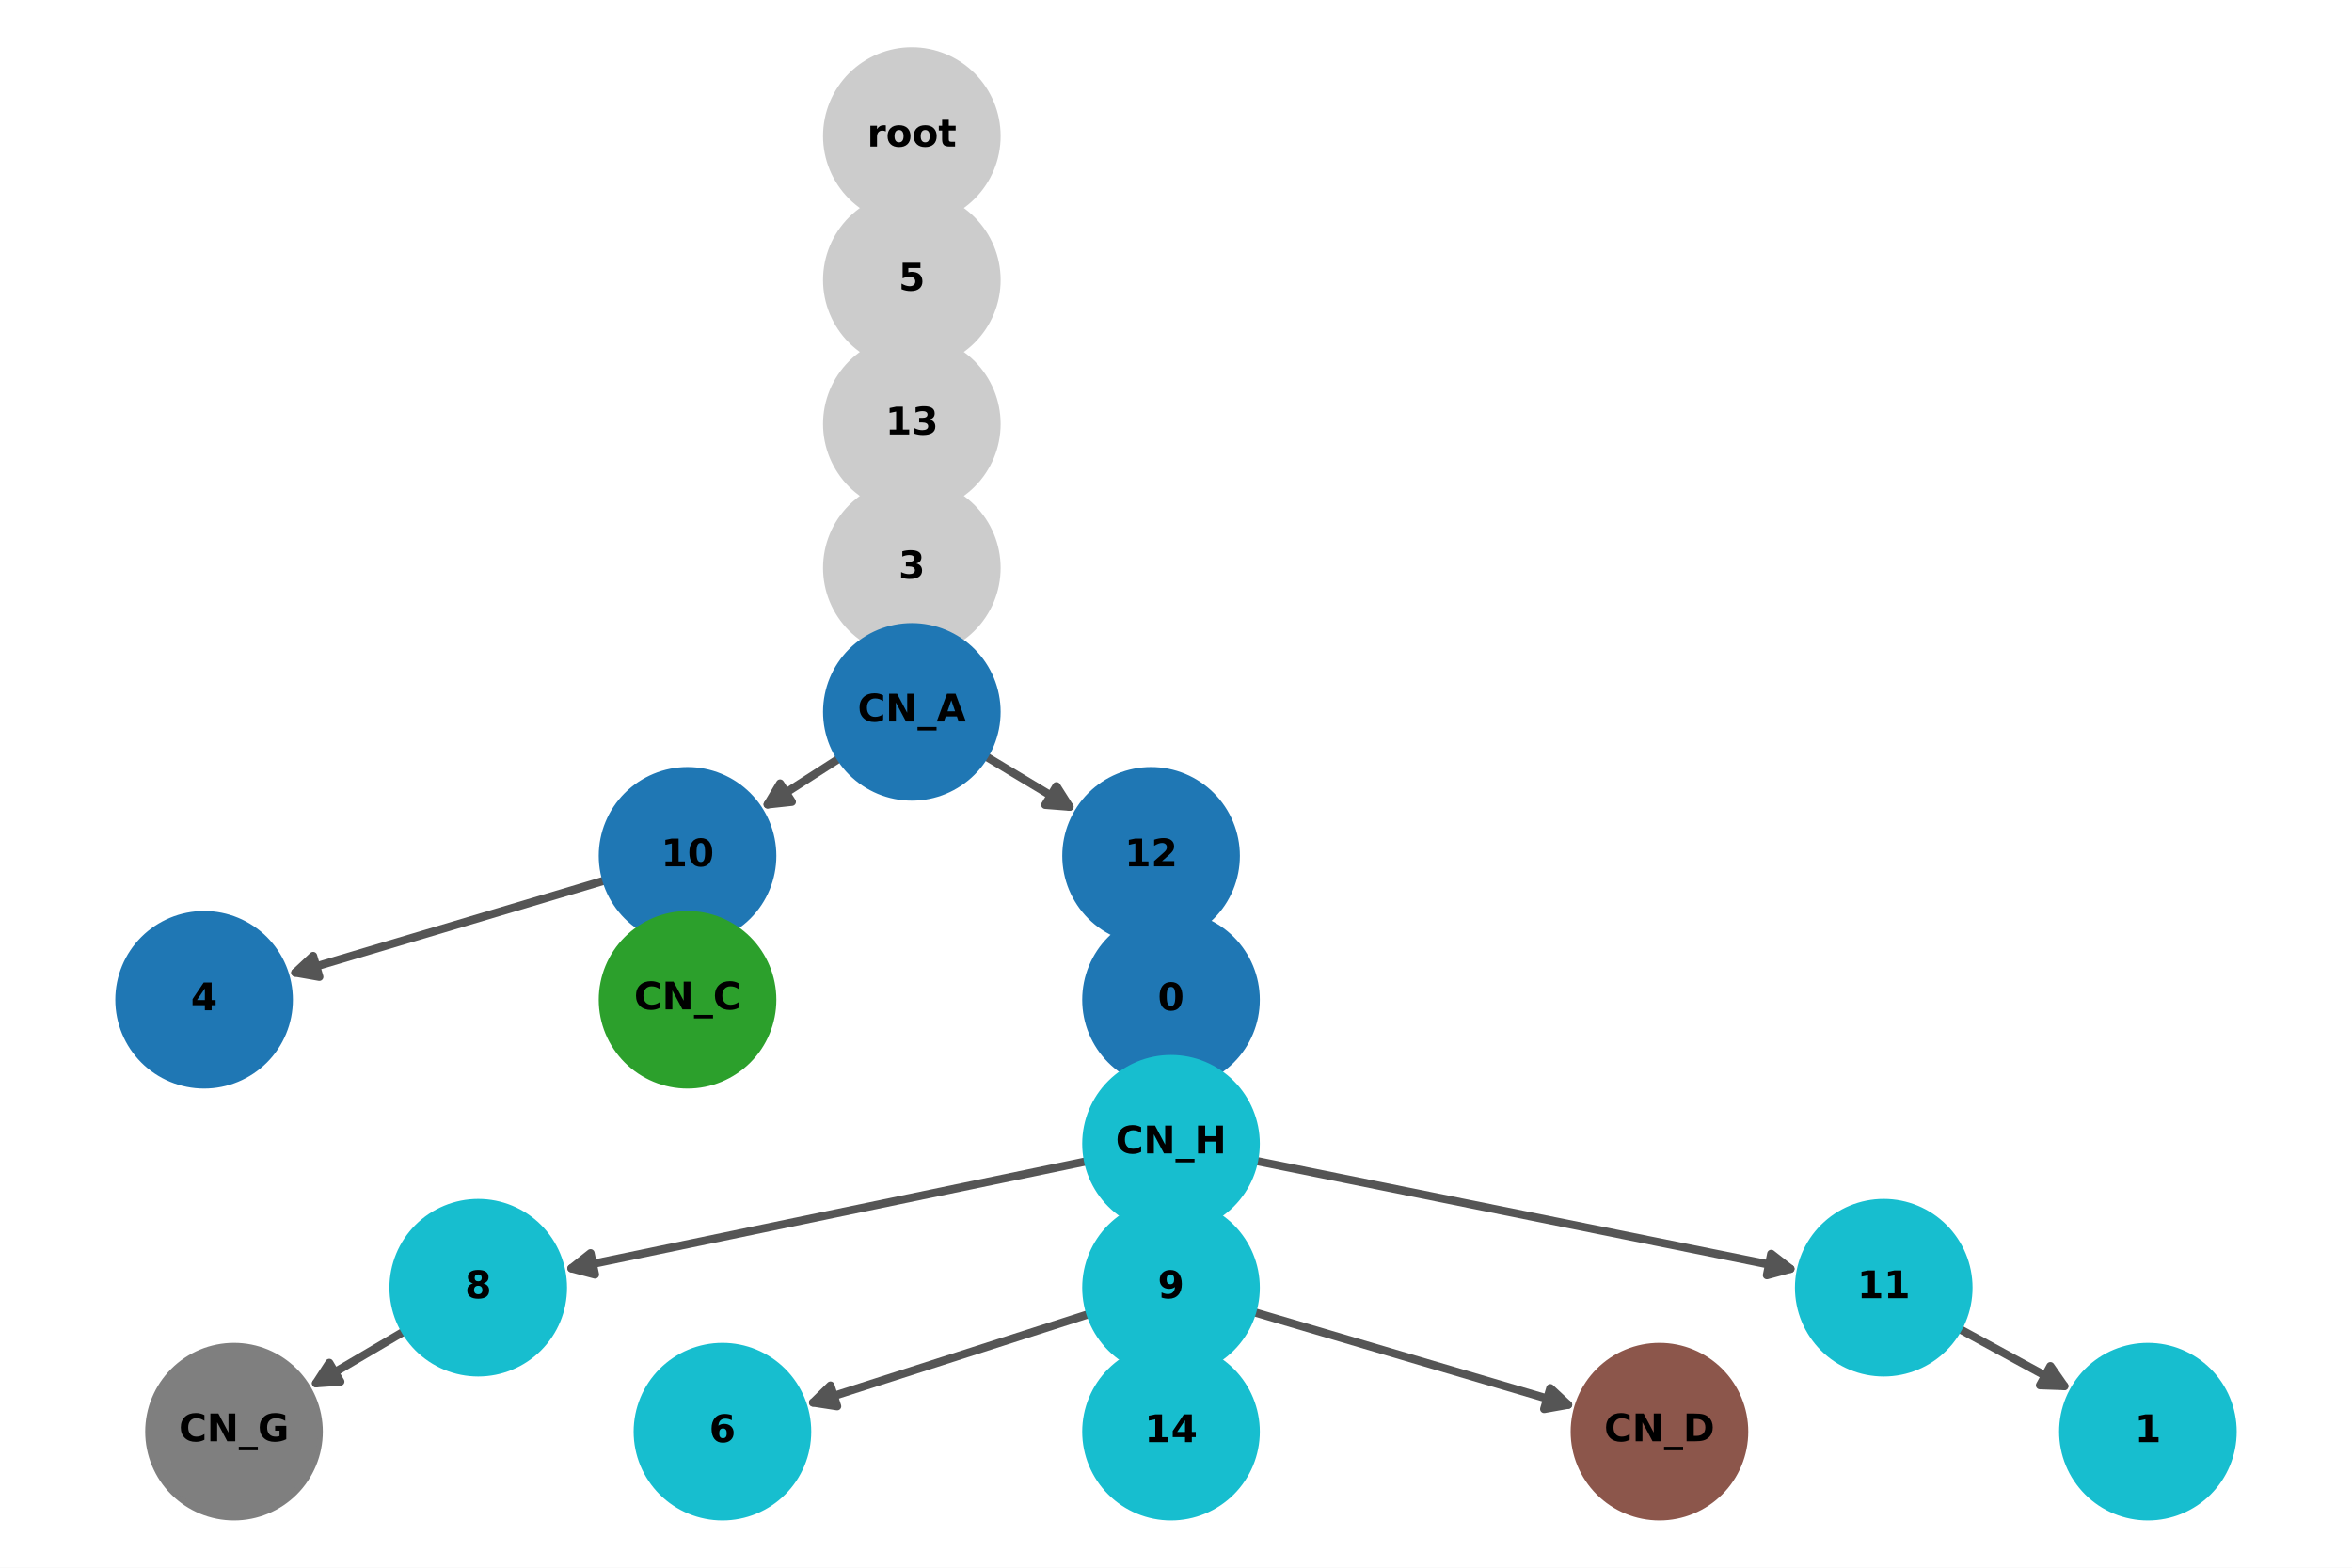
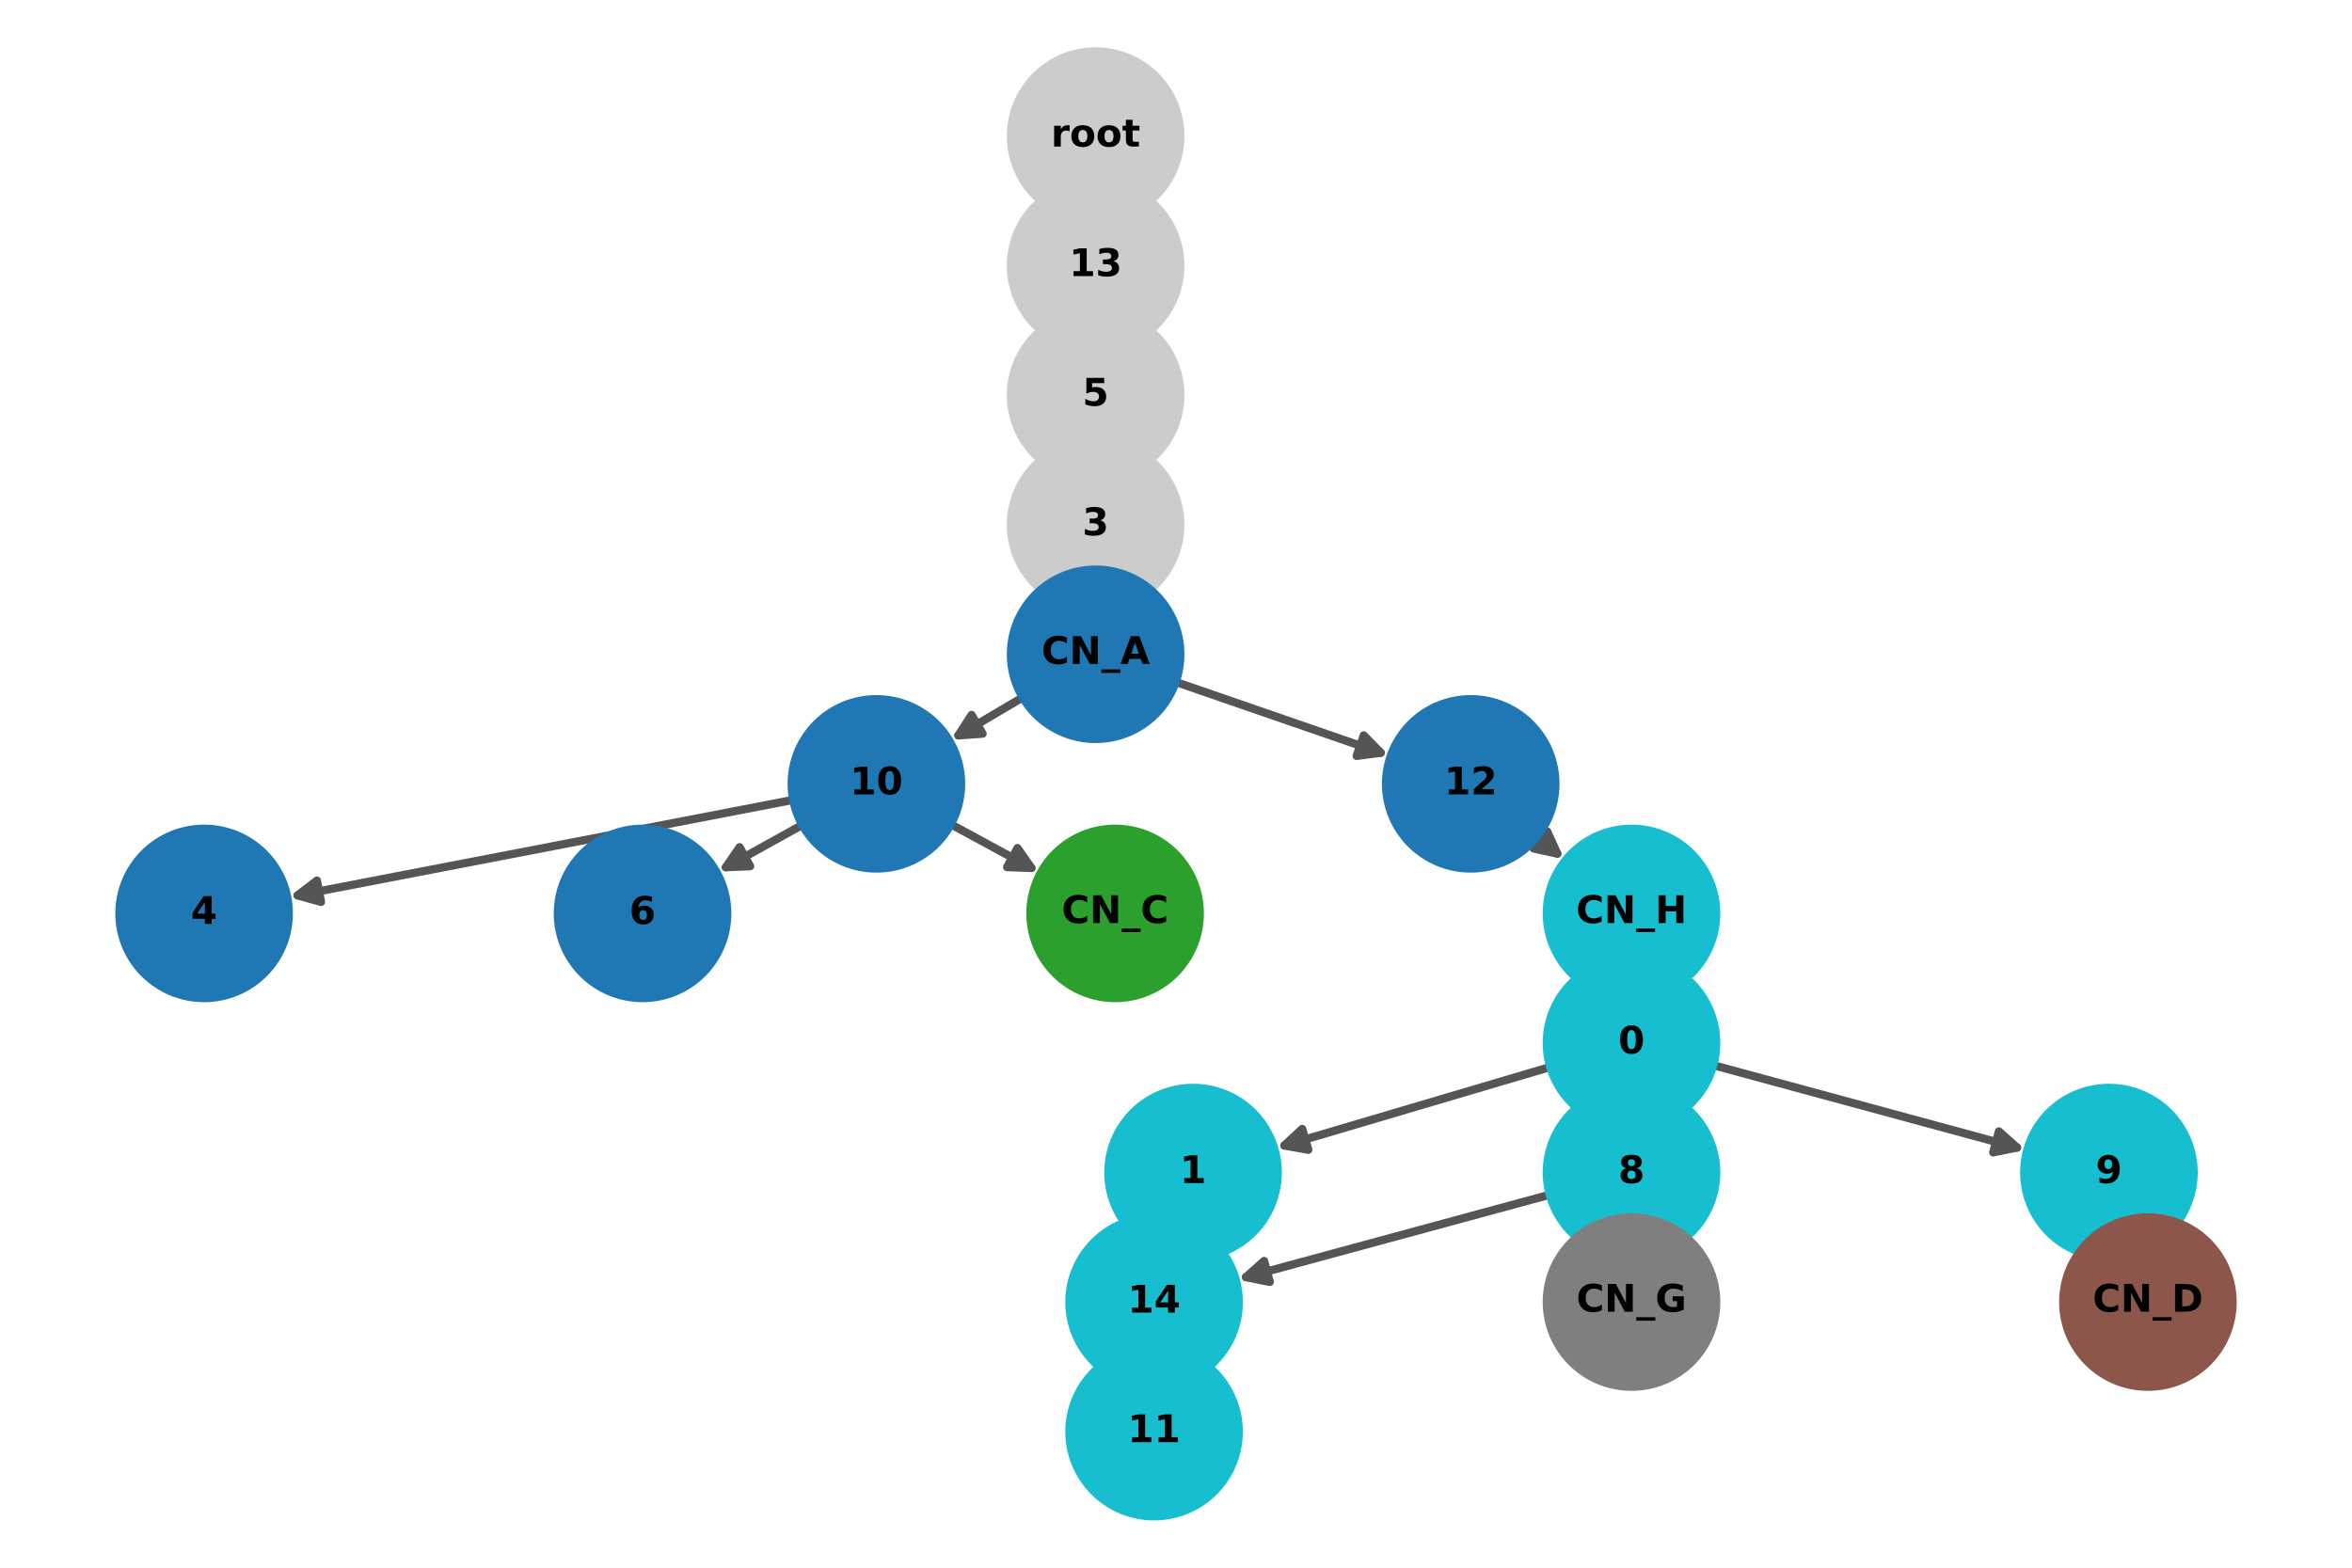
<svg xmlns="http://www.w3.org/2000/svg" xmlns:xlink="http://www.w3.org/1999/xlink" width="432pt" height="288pt" viewBox="0 0 432 288" version="1.1">
  <defs>
    <style type="text/css">*{stroke-linejoin: round; stroke-linecap: butt}</style>
  </defs>
  <g id="figure_1">
    <g id="patch_1">
      <path d="M 0 288  L 432 288  L 432 0  L 0 0  z " style="fill: #ffffff" />
    </g>
    <g id="axes_1">
      <g id="patch_2">
-         <path d="M 167.479 40.801  Q 167.479 46.119 167.479 49.761  " clip-path="url(#p3b39e203f3)" style="fill: none; stroke: #555555; stroke-width: 1.5; stroke-linecap: round" />
-         <path d="M 169.479 45.761  L 167.479 49.761  L 165.479 45.761  z " clip-path="url(#p3b39e203f3)" style="fill: #555555; stroke: #555555; stroke-width: 1.5; stroke-linecap: round" />
+         <path d="M 201.236 40.8  Q 201.236 44.797 201.236 47.116  " clip-path="url(#p5b7c2a7659)" style="fill: none; stroke: #555555; stroke-width: 1.5; stroke-linecap: round" />
+         <path d="M 203.236 43.116  L 201.236 47.116  L 199.236 43.116  z " clip-path="url(#p5b7c2a7659)" style="fill: #555555; stroke: #555555; stroke-width: 1.5; stroke-linecap: round" />
      </g>
      <g id="patch_3">
-         <path d="M 167.479 67.247  Q 167.479 72.566 167.479 76.207  " clip-path="url(#p3b39e203f3)" style="fill: none; stroke: #555555; stroke-width: 1.5; stroke-linecap: round" />
-         <path d="M 169.479 72.207  L 167.479 76.207  L 165.479 72.207  z " clip-path="url(#p3b39e203f3)" style="fill: #555555; stroke: #555555; stroke-width: 1.5; stroke-linecap: round" />
+         <path d="M 201.236 64.602  Q 201.236 68.599 201.236 70.918  " clip-path="url(#p5b7c2a7659)" style="fill: none; stroke: #555555; stroke-width: 1.5; stroke-linecap: round" />
+         <path d="M 203.236 66.918  L 201.236 70.918  L 199.236 66.918  z " clip-path="url(#p5b7c2a7659)" style="fill: #555555; stroke: #555555; stroke-width: 1.5; stroke-linecap: round" />
      </g>
      <g id="patch_4">
-         <path d="M 167.479 93.693  Q 167.479 99.012 167.479 102.654  " clip-path="url(#p3b39e203f3)" style="fill: none; stroke: #555555; stroke-width: 1.5; stroke-linecap: round" />
-         <path d="M 169.479 98.654  L 167.479 102.654  L 165.479 98.654  z " clip-path="url(#p3b39e203f3)" style="fill: #555555; stroke: #555555; stroke-width: 1.5; stroke-linecap: round" />
+         <path d="M 201.236 88.404  Q 201.236 92.4 201.236 94.72  " clip-path="url(#p5b7c2a7659)" style="fill: none; stroke: #555555; stroke-width: 1.5; stroke-linecap: round" />
+         <path d="M 203.236 90.72  L 201.236 94.72  L 199.236 90.72  z " clip-path="url(#p5b7c2a7659)" style="fill: #555555; stroke: #555555; stroke-width: 1.5; stroke-linecap: round" />
      </g>
      <g id="patch_5">
-         <path d="M 167.479 120.14  Q 167.479 125.458 167.479 129.1  " clip-path="url(#p3b39e203f3)" style="fill: none; stroke: #555555; stroke-width: 1.5; stroke-linecap: round" />
-         <path d="M 169.479 125.1  L 167.479 129.1  L 165.479 125.1  z " clip-path="url(#p3b39e203f3)" style="fill: #555555; stroke: #555555; stroke-width: 1.5; stroke-linecap: round" />
+         <path d="M 201.236 112.205  Q 201.236 116.202 201.236 118.521  " clip-path="url(#p5b7c2a7659)" style="fill: none; stroke: #555555; stroke-width: 1.5; stroke-linecap: round" />
+         <path d="M 203.236 114.521  L 201.236 118.521  L 199.236 114.521  z " clip-path="url(#p5b7c2a7659)" style="fill: #555555; stroke: #555555; stroke-width: 1.5; stroke-linecap: round" />
      </g>
      <g id="patch_6">
-         <path d="M 111.127 161.737  Q 81.883 170.447 54.246 178.678  " clip-path="url(#p3b39e203f3)" style="fill: none; stroke: #555555; stroke-width: 1.5; stroke-linecap: round" />
-         <path d="M 58.651 179.453  L 54.246 178.678  L 57.509 175.62  z " clip-path="url(#p3b39e203f3)" style="fill: #555555; stroke: #555555; stroke-width: 1.5; stroke-linecap: round" />
+         <path d="M 145.448 146.992  Q 99.232 155.9 54.662 164.491  " clip-path="url(#p5b7c2a7659)" style="fill: none; stroke: #555555; stroke-width: 1.5; stroke-linecap: round" />
+         <path d="M 58.968 165.698  L 54.662 164.491  L 58.211 161.77  z " clip-path="url(#p5b7c2a7659)" style="fill: #555555; stroke: #555555; stroke-width: 1.5; stroke-linecap: round" />
      </g>
      <g id="patch_7">
-         <path d="M 126.283 173.032  Q 126.283 178.351 126.283 181.992  " clip-path="url(#p3b39e203f3)" style="fill: none; stroke: #555555; stroke-width: 1.5; stroke-linecap: round" />
-         <path d="M 128.283 177.992  L 126.283 181.992  L 124.283 177.992  z " clip-path="url(#p3b39e203f3)" style="fill: #555555; stroke: #555555; stroke-width: 1.5; stroke-linecap: round" />
+         <path d="M 147.142 151.663  Q 139.497 155.9 133.319 159.323  " clip-path="url(#p5b7c2a7659)" style="fill: none; stroke: #555555; stroke-width: 1.5; stroke-linecap: round" />
+         <path d="M 137.787 159.134  L 133.319 159.323  L 135.848 155.635  z " clip-path="url(#p5b7c2a7659)" style="fill: #555555; stroke: #555555; stroke-width: 1.5; stroke-linecap: round" />
      </g>
      <g id="patch_8">
-         <path d="M 213.589 172.884  Q 214.336 178.277 214.853 182.008  " clip-path="url(#p3b39e203f3)" style="fill: none; stroke: #555555; stroke-width: 1.5; stroke-linecap: round" />
-         <path d="M 216.285 177.772  L 214.853 182.008  L 212.323 178.32  z " clip-path="url(#p3b39e203f3)" style="fill: #555555; stroke: #555555; stroke-width: 1.5; stroke-linecap: round" />
+         <path d="M 174.867 151.544  Q 182.893 155.901 189.445 159.458  " clip-path="url(#p5b7c2a7659)" style="fill: none; stroke: #555555; stroke-width: 1.5; stroke-linecap: round" />
+         <path d="M 186.884 155.792  L 189.445 159.458  L 184.976 159.308  z " clip-path="url(#p5b7c2a7659)" style="fill: #555555; stroke: #555555; stroke-width: 1.5; stroke-linecap: round" />
      </g>
      <g id="patch_9">
-         <path d="M 215.083 199.478  Q 215.083 204.797 215.083 208.439  " clip-path="url(#p3b39e203f3)" style="fill: none; stroke: #555555; stroke-width: 1.5; stroke-linecap: round" />
-         <path d="M 217.083 204.439  L 215.083 208.439  L 213.083 204.439  z " clip-path="url(#p3b39e203f3)" style="fill: #555555; stroke: #555555; stroke-width: 1.5; stroke-linecap: round" />
+         <path d="M 282.445 153.922  Q 284.899 155.9 286.047 156.826  " clip-path="url(#p5b7c2a7659)" style="fill: none; stroke: #555555; stroke-width: 1.5; stroke-linecap: round" />
+         <path d="M 284.188 152.758  L 286.047 156.826  L 281.678 155.873  z " clip-path="url(#p5b7c2a7659)" style="fill: #555555; stroke: #555555; stroke-width: 1.5; stroke-linecap: round" />
      </g>
      <g id="patch_10">
-         <path d="M 74.217 244.592  Q 65.411 249.784 58.049 254.124  " clip-path="url(#p3b39e203f3)" style="fill: none; stroke: #555555; stroke-width: 1.5; stroke-linecap: round" />
-         <path d="M 62.511 253.816  L 58.049 254.124  L 60.479 250.37  z " clip-path="url(#p3b39e203f3)" style="fill: #555555; stroke: #555555; stroke-width: 1.5; stroke-linecap: round" />
+         <path d="M 284.503 196.084  Q 259.4 203.503 235.906 210.447  " clip-path="url(#p5b7c2a7659)" style="fill: none; stroke: #555555; stroke-width: 1.5; stroke-linecap: round" />
+         <path d="M 240.309 211.232  L 235.906 210.447  L 239.175 207.396  z " clip-path="url(#p5b7c2a7659)" style="fill: #555555; stroke: #555555; stroke-width: 1.5; stroke-linecap: round" />
      </g>
      <g id="patch_11">
-         <path d="M 200.029 241.394  Q 173.888 249.785 149.343 257.663  " clip-path="url(#p3b39e203f3)" style="fill: none; stroke: #555555; stroke-width: 1.5; stroke-linecap: round" />
-         <path d="M 153.763 258.345  L 149.343 257.663  L 152.54 254.537  z " clip-path="url(#p3b39e203f3)" style="fill: #555555; stroke: #555555; stroke-width: 1.5; stroke-linecap: round" />
+         <path d="M 299.664 207.412  Q 299.664 211.408 299.664 213.728  " clip-path="url(#p5b7c2a7659)" style="fill: none; stroke: #555555; stroke-width: 1.5; stroke-linecap: round" />
+         <path d="M 301.664 209.728  L 299.664 213.728  L 297.664 209.728  z " clip-path="url(#p5b7c2a7659)" style="fill: #555555; stroke: #555555; stroke-width: 1.5; stroke-linecap: round" />
      </g>
      <g id="patch_12">
-         <path d="M 215.083 252.371  Q 215.083 257.69 215.083 261.331  " clip-path="url(#p3b39e203f3)" style="fill: none; stroke: #555555; stroke-width: 1.5; stroke-linecap: round" />
-         <path d="M 217.083 257.331  L 215.083 261.331  L 213.083 257.331  z " clip-path="url(#p3b39e203f3)" style="fill: #555555; stroke: #555555; stroke-width: 1.5; stroke-linecap: round" />
+         <path d="M 314.925 195.746  Q 343.512 203.505 370.48 210.825  " clip-path="url(#p5b7c2a7659)" style="fill: none; stroke: #555555; stroke-width: 1.5; stroke-linecap: round" />
+         <path d="M 367.143 207.847  L 370.48 210.825  L 366.095 211.707  z " clip-path="url(#p5b7c2a7659)" style="fill: #555555; stroke: #555555; stroke-width: 1.5; stroke-linecap: round" />
      </g>
      <g id="patch_13">
-         <path d="M 230.248 241.032  Q 259.94 249.785 288.023 258.064  " clip-path="url(#p3b39e203f3)" style="fill: none; stroke: #555555; stroke-width: 1.5; stroke-linecap: round" />
-         <path d="M 284.752 255.014  L 288.023 258.064  L 283.621 258.851  z " clip-path="url(#p3b39e203f3)" style="fill: #555555; stroke: #555555; stroke-width: 1.5; stroke-linecap: round" />
+         <path d="M 284.402 219.547  Q 255.816 227.307 228.848 234.626  " clip-path="url(#p5b7c2a7659)" style="fill: none; stroke: #555555; stroke-width: 1.5; stroke-linecap: round" />
+         <path d="M 233.232 235.509  L 228.848 234.626  L 232.184 231.648  z " clip-path="url(#p5b7c2a7659)" style="fill: #555555; stroke: #555555; stroke-width: 1.5; stroke-linecap: round" />
      </g>
      <g id="patch_14">
-         <path d="M 359.879 244.131  Q 370.256 249.787 379.16 254.64  " clip-path="url(#p3b39e203f3)" style="fill: none; stroke: #555555; stroke-width: 1.5; stroke-linecap: round" />
-         <path d="M 376.605 250.97  L 379.16 254.64  L 374.691 254.482  z " clip-path="url(#p3b39e203f3)" style="fill: #555555; stroke: #555555; stroke-width: 1.5; stroke-linecap: round" />
+         <path d="M 299.664 231.214  Q 299.664 235.21 299.664 237.53  " clip-path="url(#p5b7c2a7659)" style="fill: none; stroke: #555555; stroke-width: 1.5; stroke-linecap: round" />
+         <path d="M 301.664 233.53  L 299.664 237.53  L 297.664 233.53  z " clip-path="url(#p5b7c2a7659)" style="fill: #555555; stroke: #555555; stroke-width: 1.5; stroke-linecap: round" />
      </g>
      <g id="patch_15">
-         <path d="M 154.175 139.317  Q 146.881 144 140.997 147.777  " clip-path="url(#p3b39e203f3)" style="fill: none; stroke: #555555; stroke-width: 1.5; stroke-linecap: round" />
-         <path d="M 145.444 147.299  L 140.997 147.777  L 143.283 143.933  z " clip-path="url(#p3b39e203f3)" style="fill: #555555; stroke: #555555; stroke-width: 1.5; stroke-linecap: round" />
+         <path d="M 391.908 230.545  Q 393.21 234.876 394.029 237.601  " clip-path="url(#p5b7c2a7659)" style="fill: none; stroke: #555555; stroke-width: 1.5; stroke-linecap: round" />
+         <path d="M 394.793 233.194  L 394.029 237.601  L 390.962 234.346  z " clip-path="url(#p5b7c2a7659)" style="fill: #555555; stroke: #555555; stroke-width: 1.5; stroke-linecap: round" />
      </g>
      <g id="patch_16">
-         <path d="M 181.026 138.93  Q 189.45 144 196.438 148.205  " clip-path="url(#p3b39e203f3)" style="fill: none; stroke: #555555; stroke-width: 1.5; stroke-linecap: round" />
-         <path d="M 194.042 144.429  L 196.438 148.205  L 191.979 147.856  z " clip-path="url(#p3b39e203f3)" style="fill: #555555; stroke: #555555; stroke-width: 1.5; stroke-linecap: round" />
+         <path d="M 211.973 255.015  Q 211.973 259.012 211.973 261.331  " clip-path="url(#p5b7c2a7659)" style="fill: none; stroke: #555555; stroke-width: 1.5; stroke-linecap: round" />
+         <path d="M 213.973 257.331  L 211.973 261.331  L 209.973 257.331  z " clip-path="url(#p5b7c2a7659)" style="fill: #555555; stroke: #555555; stroke-width: 1.5; stroke-linecap: round" />
      </g>
      <g id="patch_17">
-         <path d="M 199.6 213.334  Q 151.46 223.339 104.961 233.003  " clip-path="url(#p3b39e203f3)" style="fill: none; stroke: #555555; stroke-width: 1.5; stroke-linecap: round" />
-         <path d="M 109.284 234.147  L 104.961 233.003  L 108.47 230.231  z " clip-path="url(#p3b39e203f3)" style="fill: #555555; stroke: #555555; stroke-width: 1.5; stroke-linecap: round" />
+         <path d="M 187.623 128.245  Q 181.101 132.1 176.023 135.102  " clip-path="url(#p5b7c2a7659)" style="fill: none; stroke: #555555; stroke-width: 1.5; stroke-linecap: round" />
+         <path d="M 180.484 134.788  L 176.023 135.102  L 178.449 131.345  z " clip-path="url(#p5b7c2a7659)" style="fill: #555555; stroke: #555555; stroke-width: 1.5; stroke-linecap: round" />
      </g>
      <g id="patch_18">
-         <path d="M 215.083 225.925  Q 215.083 231.243 215.083 234.885  " clip-path="url(#p3b39e203f3)" style="fill: none; stroke: #555555; stroke-width: 1.5; stroke-linecap: round" />
-         <path d="M 217.083 230.885  L 215.083 234.885  L 213.083 230.885  z " clip-path="url(#p3b39e203f3)" style="fill: #555555; stroke: #555555; stroke-width: 1.5; stroke-linecap: round" />
+         <path d="M 216.177 125.36  Q 235.685 132.099 253.608 138.291  " clip-path="url(#p5b7c2a7659)" style="fill: none; stroke: #555555; stroke-width: 1.5; stroke-linecap: round" />
+         <path d="M 250.481 135.094  L 253.608 138.291  L 249.175 138.875  z " clip-path="url(#p5b7c2a7659)" style="fill: #555555; stroke: #555555; stroke-width: 1.5; stroke-linecap: round" />
      </g>
      <g id="patch_19">
-         <path d="M 230.58 213.246  Q 280.536 223.338 328.848 233.098  " clip-path="url(#p3b39e203f3)" style="fill: none; stroke: #555555; stroke-width: 1.5; stroke-linecap: round" />
-         <path d="M 325.324 230.346  L 328.848 233.098  L 324.532 234.267  z " clip-path="url(#p3b39e203f3)" style="fill: #555555; stroke: #555555; stroke-width: 1.5; stroke-linecap: round" />
+         <path d="M 299.664 183.61  Q 299.664 187.607 299.664 189.926  " clip-path="url(#p5b7c2a7659)" style="fill: none; stroke: #555555; stroke-width: 1.5; stroke-linecap: round" />
+         <path d="M 301.664 185.926  L 299.664 189.926  L 297.664 185.926  z " clip-path="url(#p5b7c2a7659)" style="fill: #555555; stroke: #555555; stroke-width: 1.5; stroke-linecap: round" />
      </g>
      <g id="PathCollection_1">
        <defs>
-           <path id="C0_0_06f366f699" d="M 0 15.811  C 4.193 15.811 8.215 14.145 11.18 11.18  C 14.145 8.215 15.811 4.193 15.811 -0  C 15.811 -4.193 14.145 -8.215 11.18 -11.18  C 8.215 -14.145 4.193 -15.811 0 -15.811  C -4.193 -15.811 -8.215 -14.145 -11.18 -11.18  C -14.145 -8.215 -15.811 -4.193 -15.811 0  C -15.811 4.193 -14.145 8.215 -11.18 11.18  C -8.215 14.145 -4.193 15.811 0 15.811  z " />
+           <path id="C0_0_3916185b17" d="M 0 15.811  C 4.193 15.811 8.215 14.145 11.18 11.18  C 14.145 8.215 15.811 4.193 15.811 -0  C 15.811 -4.193 14.145 -8.215 11.18 -11.18  C 8.215 -14.145 4.193 -15.811 0 -15.811  C -4.193 -15.811 -8.215 -14.145 -11.18 -11.18  C -14.145 -8.215 -15.811 -4.193 -15.811 0  C -15.811 4.193 -14.145 8.215 -11.18 11.18  C -8.215 14.145 -4.193 15.811 0 15.811  z " />
        </defs>
-         <g clip-path="url(#p3b39e203f3)">
-           <use xlink:href="#C0_0_06f366f699" x="167.479" y="24.992" style="fill: #cccccc; stroke: #cccccc" />
-         </g>
-         <g clip-path="url(#p3b39e203f3)">
-           <use xlink:href="#C0_0_06f366f699" x="167.479" y="51.438" style="fill: #cccccc; stroke: #cccccc" />
-         </g>
-         <g clip-path="url(#p3b39e203f3)">
-           <use xlink:href="#C0_0_06f366f699" x="167.479" y="77.884" style="fill: #cccccc; stroke: #cccccc" />
-         </g>
-         <g clip-path="url(#p3b39e203f3)">
-           <use xlink:href="#C0_0_06f366f699" x="167.479" y="104.331" style="fill: #cccccc; stroke: #cccccc" />
-         </g>
-         <g clip-path="url(#p3b39e203f3)">
-           <use xlink:href="#C0_0_06f366f699" x="126.283" y="157.223" style="fill: #1f77b4; stroke: #1f77b4" />
-         </g>
-         <g clip-path="url(#p3b39e203f3)">
-           <use xlink:href="#C0_0_06f366f699" x="37.488" y="183.669" style="fill: #1f77b4; stroke: #1f77b4" />
-         </g>
-         <g clip-path="url(#p3b39e203f3)">
-           <use xlink:href="#C0_0_06f366f699" x="211.421" y="157.223" style="fill: #1f77b4; stroke: #1f77b4" />
-         </g>
-         <g clip-path="url(#p3b39e203f3)">
-           <use xlink:href="#C0_0_06f366f699" x="215.083" y="183.669" style="fill: #1f77b4; stroke: #1f77b4" />
-         </g>
-         <g clip-path="url(#p3b39e203f3)">
-           <use xlink:href="#C0_0_06f366f699" x="87.838" y="236.562" style="fill: #17becf; stroke: #17becf" />
-         </g>
-         <g clip-path="url(#p3b39e203f3)">
-           <use xlink:href="#C0_0_06f366f699" x="215.083" y="236.562" style="fill: #17becf; stroke: #17becf" />
-         </g>
-         <g clip-path="url(#p3b39e203f3)">
-           <use xlink:href="#C0_0_06f366f699" x="132.692" y="263.008" style="fill: #17becf; stroke: #17becf" />
-         </g>
-         <g clip-path="url(#p3b39e203f3)">
-           <use xlink:href="#C0_0_06f366f699" x="345.993" y="236.562" style="fill: #17becf; stroke: #17becf" />
-         </g>
-         <g clip-path="url(#p3b39e203f3)">
-           <use xlink:href="#C0_0_06f366f699" x="394.512" y="263.008" style="fill: #17becf; stroke: #17becf" />
-         </g>
-         <g clip-path="url(#p3b39e203f3)">
-           <use xlink:href="#C0_0_06f366f699" x="215.083" y="263.008" style="fill: #17becf; stroke: #17becf" />
-         </g>
-         <g clip-path="url(#p3b39e203f3)">
-           <use xlink:href="#C0_0_06f366f699" x="167.479" y="130.777" style="fill: #1f77b4; stroke: #1f77b4" />
-         </g>
-         <g clip-path="url(#p3b39e203f3)">
-           <use xlink:href="#C0_0_06f366f699" x="126.283" y="183.669" style="fill: #2ca02c; stroke: #2ca02c" />
-         </g>
-         <g clip-path="url(#p3b39e203f3)">
-           <use xlink:href="#C0_0_06f366f699" x="304.798" y="263.008" style="fill: #8c564b; stroke: #8c564b" />
-         </g>
-         <g clip-path="url(#p3b39e203f3)">
-           <use xlink:href="#C0_0_06f366f699" x="42.98" y="263.008" style="fill: #7f7f7f; stroke: #7f7f7f" />
-         </g>
-         <g clip-path="url(#p3b39e203f3)">
-           <use xlink:href="#C0_0_06f366f699" x="215.083" y="210.116" style="fill: #17becf; stroke: #17becf" />
+         <g clip-path="url(#p5b7c2a7659)">
+           <use xlink:href="#C0_0_3916185b17" x="201.236" y="24.992" style="fill: #cccccc; stroke: #cccccc" />
+         </g>
+         <g clip-path="url(#p5b7c2a7659)">
+           <use xlink:href="#C0_0_3916185b17" x="201.236" y="48.793" style="fill: #cccccc; stroke: #cccccc" />
+         </g>
+         <g clip-path="url(#p5b7c2a7659)">
+           <use xlink:href="#C0_0_3916185b17" x="201.236" y="72.595" style="fill: #cccccc; stroke: #cccccc" />
+         </g>
+         <g clip-path="url(#p5b7c2a7659)">
+           <use xlink:href="#C0_0_3916185b17" x="201.236" y="96.397" style="fill: #cccccc; stroke: #cccccc" />
+         </g>
+         <g clip-path="url(#p5b7c2a7659)">
+           <use xlink:href="#C0_0_3916185b17" x="160.97" y="144" style="fill: #1f77b4; stroke: #1f77b4" />
+         </g>
+         <g clip-path="url(#p5b7c2a7659)">
+           <use xlink:href="#C0_0_3916185b17" x="37.488" y="167.802" style="fill: #1f77b4; stroke: #1f77b4" />
+         </g>
+         <g clip-path="url(#p5b7c2a7659)">
+           <use xlink:href="#C0_0_3916185b17" x="118.02" y="167.802" style="fill: #1f77b4; stroke: #1f77b4" />
+         </g>
+         <g clip-path="url(#p5b7c2a7659)">
+           <use xlink:href="#C0_0_3916185b17" x="270.135" y="144" style="fill: #1f77b4; stroke: #1f77b4" />
+         </g>
+         <g clip-path="url(#p5b7c2a7659)">
+           <use xlink:href="#C0_0_3916185b17" x="299.664" y="191.603" style="fill: #17becf; stroke: #17becf" />
+         </g>
+         <g clip-path="url(#p5b7c2a7659)">
+           <use xlink:href="#C0_0_3916185b17" x="219.132" y="215.405" style="fill: #17becf; stroke: #17becf" />
+         </g>
+         <g clip-path="url(#p5b7c2a7659)">
+           <use xlink:href="#C0_0_3916185b17" x="299.664" y="215.405" style="fill: #17becf; stroke: #17becf" />
+         </g>
+         <g clip-path="url(#p5b7c2a7659)">
+           <use xlink:href="#C0_0_3916185b17" x="387.354" y="215.405" style="fill: #17becf; stroke: #17becf" />
+         </g>
+         <g clip-path="url(#p5b7c2a7659)">
+           <use xlink:href="#C0_0_3916185b17" x="211.973" y="239.207" style="fill: #17becf; stroke: #17becf" />
+         </g>
+         <g clip-path="url(#p5b7c2a7659)">
+           <use xlink:href="#C0_0_3916185b17" x="211.973" y="263.008" style="fill: #17becf; stroke: #17becf" />
+         </g>
+         <g clip-path="url(#p5b7c2a7659)">
+           <use xlink:href="#C0_0_3916185b17" x="201.236" y="120.198" style="fill: #1f77b4; stroke: #1f77b4" />
+         </g>
+         <g clip-path="url(#p5b7c2a7659)">
+           <use xlink:href="#C0_0_3916185b17" x="204.815" y="167.802" style="fill: #2ca02c; stroke: #2ca02c" />
+         </g>
+         <g clip-path="url(#p5b7c2a7659)">
+           <use xlink:href="#C0_0_3916185b17" x="394.512" y="239.207" style="fill: #8c564b; stroke: #8c564b" />
+         </g>
+         <g clip-path="url(#p5b7c2a7659)">
+           <use xlink:href="#C0_0_3916185b17" x="299.664" y="239.207" style="fill: #7f7f7f; stroke: #7f7f7f" />
+         </g>
+         <g clip-path="url(#p5b7c2a7659)">
+           <use xlink:href="#C0_0_3916185b17" x="299.664" y="167.802" style="fill: #17becf; stroke: #17becf" />
        </g>
      </g>
      <g id="text_1">
-         <g clip-path="url(#p3b39e203f3)">
-           <g transform="translate(159.2709 26.9233) scale(0.07 -0.07)">
+         <g clip-path="url(#p5b7c2a7659)">
+           <g transform="translate(193.0278 26.9233) scale(0.07 -0.07)">
            <defs>
              <path id="DejaVuSans-Bold-72" d="M 3138 2547  Q 2991 2616 2845 2648  Q 2700 2681 2553 2681  Q 2122 2681 1889 2404  Q 1656 2128 1656 1613  L 1656 0  L 538 0  L 538 3500  L 1656 3500  L 1656 2925  Q 1872 3269 2151 3426  Q 2431 3584 2822 3584  Q 2878 3584 2943 3579  Q 3009 3575 3134 3559  L 3138 2547  z " transform="scale(0.015625)" />
              <path id="DejaVuSans-Bold-6f" d="M 2203 2784  Q 1831 2784 1636 2517  Q 1441 2250 1441 1747  Q 1441 1244 1636 976  Q 1831 709 2203 709  Q 2569 709 2762 976  Q 2956 1244 2956 1747  Q 2956 2250 2762 2517  Q 2569 2784 2203 2784  z M 2203 3584  Q 3106 3584 3614 3096  Q 4122 2609 4122 1747  Q 4122 884 3614 396  Q 3106 -91 2203 -91  Q 1297 -91 786 396  Q 275 884 275 1747  Q 275 2609 786 3096  Q 1297 3584 2203 3584  z " transform="scale(0.015625)" />
              <path id="DejaVuSans-Bold-74" d="M 1759 4494  L 1759 3500  L 2913 3500  L 2913 2700  L 1759 2700  L 1759 1216  Q 1759 972 1856 886  Q 1953 800 2241 800  L 2816 800  L 2816 0  L 1856 0  Q 1194 0 917 276  Q 641 553 641 1216  L 641 2700  L 84 2700  L 84 3500  L 641 3500  L 641 4494  L 1759 4494  z " transform="scale(0.015625)" />
            </defs>
            <use xlink:href="#DejaVuSans-Bold-72" />
            <use xlink:href="#DejaVuSans-Bold-6f" transform="translate(49.31641 0)" />
            <use xlink:href="#DejaVuSans-Bold-6f" transform="translate(118.0176 0)" />
            <use xlink:href="#DejaVuSans-Bold-74" transform="translate(186.7188 0)" />
          </g>
        </g>
      </g>
      <g id="text_2">
-         <g clip-path="url(#p3b39e203f3)">
-           <g transform="translate(165.0437 53.36958) scale(0.07 -0.07)">
-             <defs>
-               <path id="DejaVuSans-Bold-35" d="M 678 4666  L 3669 4666  L 3669 3781  L 1638 3781  L 1638 3059  Q 1775 3097 1914 3117  Q 2053 3138 2203 3138  Q 3056 3138 3531 2711  Q 4006 2284 4006 1522  Q 4006 766 3489 337  Q 2972 -91 2053 -91  Q 1656 -91 1267 -14  Q 878 63 494 219  L 494 1166  Q 875 947 1217 837  Q 1559 728 1863 728  Q 2300 728 2551 942  Q 2803 1156 2803 1522  Q 2803 1891 2551 2103  Q 2300 2316 1863 2316  Q 1603 2316 1309 2248  Q 1016 2181 678 2041  L 678 4666  z " transform="scale(0.015625)" />
-             </defs>
-             <use xlink:href="#DejaVuSans-Bold-35" />
-           </g>
-         </g>
-       </g>
-       <g id="text_3">
-         <g clip-path="url(#p3b39e203f3)">
-           <g transform="translate(162.6084 79.81586) scale(0.07 -0.07)">
+         <g clip-path="url(#p5b7c2a7659)">
+           <g transform="translate(196.3653 50.72495) scale(0.07 -0.07)">
            <defs>
              <path id="DejaVuSans-Bold-31" d="M 750 831  L 1813 831  L 1813 3847  L 722 3622  L 722 4441  L 1806 4666  L 2950 4666  L 2950 831  L 4013 831  L 4013 0  L 750 0  L 750 831  z " transform="scale(0.015625)" />
              <path id="DejaVuSans-Bold-33" d="M 2981 2516  Q 3453 2394 3698 2092  Q 3944 1791 3944 1325  Q 3944 631 3412 270  Q 2881 -91 1863 -91  Q 1503 -91 1142 -33  Q 781 25 428 141  L 428 1069  Q 766 900 1098 814  Q 1431 728 1753 728  Q 2231 728 2486 893  Q 2741 1059 2741 1369  Q 2741 1688 2480 1852  Q 2219 2016 1709 2016  L 1228 2016  L 1228 2791  L 1734 2791  Q 2188 2791 2409 2933  Q 2631 3075 2631 3366  Q 2631 3634 2415 3781  Q 2200 3928 1806 3928  Q 1516 3928 1219 3862  Q 922 3797 628 3669  L 628 4550  Q 984 4650 1334 4700  Q 1684 4750 2022 4750  Q 2931 4750 3382 4451  Q 3834 4153 3834 3553  Q 3834 3144 3618 2883  Q 3403 2622 2981 2516  z " transform="scale(0.015625)" />
            </defs>
            <use xlink:href="#DejaVuSans-Bold-31" />
            <use xlink:href="#DejaVuSans-Bold-33" transform="translate(69.58008 0)" />
          </g>
        </g>
      </g>
+       <g id="text_3">
+         <g clip-path="url(#p5b7c2a7659)">
+           <g transform="translate(198.8006 74.5266) scale(0.07 -0.07)">
+             <defs>
+               <path id="DejaVuSans-Bold-35" d="M 678 4666  L 3669 4666  L 3669 3781  L 1638 3781  L 1638 3059  Q 1775 3097 1914 3117  Q 2053 3138 2203 3138  Q 3056 3138 3531 2711  Q 4006 2284 4006 1522  Q 4006 766 3489 337  Q 2972 -91 2053 -91  Q 1656 -91 1267 -14  Q 878 63 494 219  L 494 1166  Q 875 947 1217 837  Q 1559 728 1863 728  Q 2300 728 2551 942  Q 2803 1156 2803 1522  Q 2803 1891 2551 2103  Q 2300 2316 1863 2316  Q 1603 2316 1309 2248  Q 1016 2181 678 2041  L 678 4666  z " transform="scale(0.015625)" />
+             </defs>
+             <use xlink:href="#DejaVuSans-Bold-35" />
+           </g>
+         </g>
+       </g>
      <g id="text_4">
-         <g clip-path="url(#p3b39e203f3)">
-           <g transform="translate(165.0437 106.2621) scale(0.07 -0.07)">
+         <g clip-path="url(#p5b7c2a7659)">
+           <g transform="translate(198.8006 98.32826) scale(0.07 -0.07)">
            <use xlink:href="#DejaVuSans-Bold-33" />
          </g>
        </g>
      </g>
      <g id="text_5">
-         <g clip-path="url(#p3b39e203f3)">
-           <g transform="translate(121.4129 159.1547) scale(0.07 -0.07)">
+         <g clip-path="url(#p5b7c2a7659)">
+           <g transform="translate(156.0994 145.9316) scale(0.07 -0.07)">
            <defs>
              <path id="DejaVuSans-Bold-30" d="M 2944 2338  Q 2944 3213 2780 3570  Q 2616 3928 2228 3928  Q 1841 3928 1675 3570  Q 1509 3213 1509 2338  Q 1509 1453 1675 1090  Q 1841 728 2228 728  Q 2613 728 2778 1090  Q 2944 1453 2944 2338  z M 4147 2328  Q 4147 1169 3647 539  Q 3147 -91 2228 -91  Q 1306 -91 806 539  Q 306 1169 306 2328  Q 306 3491 806 4120  Q 1306 4750 2228 4750  Q 3147 4750 3647 4120  Q 4147 3491 4147 2328  z " transform="scale(0.015625)" />
            </defs>
            <use xlink:href="#DejaVuSans-Bold-31" />
            <use xlink:href="#DejaVuSans-Bold-30" transform="translate(69.58008 0)" />
          </g>
        </g>
      </g>
      <g id="text_6">
-         <g clip-path="url(#p3b39e203f3)">
-           <g transform="translate(35.05237 185.601) scale(0.07 -0.07)">
+         <g clip-path="url(#p5b7c2a7659)">
+           <g transform="translate(35.05237 169.7332) scale(0.07 -0.07)">
            <defs>
              <path id="DejaVuSans-Bold-34" d="M 2356 3675  L 1038 1722  L 2356 1722  L 2356 3675  z M 2156 4666  L 3494 4666  L 3494 1722  L 4159 1722  L 4159 850  L 3494 850  L 3494 0  L 2356 0  L 2356 850  L 288 850  L 288 1881  L 2156 4666  z " transform="scale(0.015625)" />
            </defs>
            <use xlink:href="#DejaVuSans-Bold-34" />
          </g>
        </g>
      </g>
      <g id="text_7">
-         <g clip-path="url(#p3b39e203f3)">
-           <g transform="translate(206.5504 159.1547) scale(0.07 -0.07)">
+         <g clip-path="url(#p5b7c2a7659)">
+           <g transform="translate(115.5843 169.7332) scale(0.07 -0.07)">
+             <defs>
+               <path id="DejaVuSans-Bold-36" d="M 2316 2303  Q 2000 2303 1842 2098  Q 1684 1894 1684 1484  Q 1684 1075 1842 870  Q 2000 666 2316 666  Q 2634 666 2792 870  Q 2950 1075 2950 1484  Q 2950 1894 2792 2098  Q 2634 2303 2316 2303  z M 3803 4544  L 3803 3681  Q 3506 3822 3243 3889  Q 2981 3956 2731 3956  Q 2194 3956 1894 3657  Q 1594 3359 1544 2772  Q 1750 2925 1990 3001  Q 2231 3078 2516 3078  Q 3231 3078 3670 2659  Q 4109 2241 4109 1563  Q 4109 813 3618 361  Q 3128 -91 2303 -91  Q 1394 -91 895 523  Q 397 1138 397 2266  Q 397 3422 980 4083  Q 1563 4744 2578 4744  Q 2900 4744 3203 4694  Q 3506 4644 3803 4544  z " transform="scale(0.015625)" />
+             </defs>
+             <use xlink:href="#DejaVuSans-Bold-36" />
+           </g>
+         </g>
+       </g>
+       <g id="text_8">
+         <g clip-path="url(#p5b7c2a7659)">
+           <g transform="translate(265.2649 145.9316) scale(0.07 -0.07)">
            <defs>
              <path id="DejaVuSans-Bold-32" d="M 1844 884  L 3897 884  L 3897 0  L 506 0  L 506 884  L 2209 2388  Q 2438 2594 2547 2791  Q 2656 2988 2656 3200  Q 2656 3528 2436 3728  Q 2216 3928 1850 3928  Q 1569 3928 1234 3808  Q 900 3688 519 3450  L 519 4475  Q 925 4609 1322 4679  Q 1719 4750 2100 4750  Q 2938 4750 3402 4381  Q 3866 4013 3866 3353  Q 3866 2972 3669 2642  Q 3472 2313 2841 1759  L 1844 884  z " transform="scale(0.015625)" />
            </defs>
            <use xlink:href="#DejaVuSans-Bold-31" />
            <use xlink:href="#DejaVuSans-Bold-32" transform="translate(69.58008 0)" />
          </g>
        </g>
      </g>
-       <g id="text_8">
-         <g clip-path="url(#p3b39e203f3)">
-           <g transform="translate(212.6475 185.601) scale(0.07 -0.07)">
+       <g id="text_9">
+         <g clip-path="url(#p5b7c2a7659)">
+           <g transform="translate(297.2285 193.5349) scale(0.07 -0.07)">
            <use xlink:href="#DejaVuSans-Bold-30" />
          </g>
        </g>
      </g>
-       <g id="text_9">
-         <g clip-path="url(#p3b39e203f3)">
-           <g transform="translate(85.40254 238.4935) scale(0.07 -0.07)">
+       <g id="text_10">
+         <g clip-path="url(#p5b7c2a7659)">
+           <g transform="translate(216.6966 217.3365) scale(0.07 -0.07)">
+             <use xlink:href="#DejaVuSans-Bold-31" />
+           </g>
+         </g>
+       </g>
+       <g id="text_11">
+         <g clip-path="url(#p5b7c2a7659)">
+           <g transform="translate(297.2285 217.3365) scale(0.07 -0.07)">
            <defs>
              <path id="DejaVuSans-Bold-38" d="M 2228 2088  Q 1891 2088 1709 1903  Q 1528 1719 1528 1375  Q 1528 1031 1709 848  Q 1891 666 2228 666  Q 2563 666 2741 848  Q 2919 1031 2919 1375  Q 2919 1722 2741 1905  Q 2563 2088 2228 2088  z M 1350 2484  Q 925 2613 709 2878  Q 494 3144 494 3541  Q 494 4131 934 4440  Q 1375 4750 2228 4750  Q 3075 4750 3515 4442  Q 3956 4134 3956 3541  Q 3956 3144 3739 2878  Q 3522 2613 3097 2484  Q 3572 2353 3814 2058  Q 4056 1763 4056 1313  Q 4056 619 3595 264  Q 3134 -91 2228 -91  Q 1319 -91 855 264  Q 391 619 391 1313  Q 391 1763 633 2058  Q 875 2353 1350 2484  z M 1631 3419  Q 1631 3141 1786 2991  Q 1941 2841 2228 2841  Q 2509 2841 2662 2991  Q 2816 3141 2816 3419  Q 2816 3697 2662 3845  Q 2509 3994 2228 3994  Q 1941 3994 1786 3844  Q 1631 3694 1631 3419  z " transform="scale(0.015625)" />
            </defs>
            <use xlink:href="#DejaVuSans-Bold-38" />
          </g>
        </g>
      </g>
-       <g id="text_10">
-         <g clip-path="url(#p3b39e203f3)">
-           <g transform="translate(212.6475 238.4935) scale(0.07 -0.07)">
+       <g id="text_12">
+         <g clip-path="url(#p5b7c2a7659)">
+           <g transform="translate(384.9188 217.3365) scale(0.07 -0.07)">
            <defs>
              <path id="DejaVuSans-Bold-39" d="M 641 103  L 641 966  Q 928 831 1190 764  Q 1453 697 1709 697  Q 2247 697 2547 995  Q 2847 1294 2900 1881  Q 2688 1725 2447 1647  Q 2206 1569 1925 1569  Q 1209 1569 770 1986  Q 331 2403 331 3084  Q 331 3838 820 4291  Q 1309 4744 2131 4744  Q 3044 4744 3544 4128  Q 4044 3513 4044 2388  Q 4044 1231 3459 570  Q 2875 -91 1856 -91  Q 1528 -91 1228 -42  Q 928 6 641 103  z M 2125 2350  Q 2441 2350 2600 2554  Q 2759 2759 2759 3169  Q 2759 3575 2600 3781  Q 2441 3988 2125 3988  Q 1809 3988 1650 3781  Q 1491 3575 1491 3169  Q 1491 2759 1650 2554  Q 1809 2350 2125 2350  z " transform="scale(0.015625)" />
            </defs>
            <use xlink:href="#DejaVuSans-Bold-39" />
          </g>
        </g>
      </g>
-       <g id="text_11">
-         <g clip-path="url(#p3b39e203f3)">
-           <g transform="translate(130.2563 264.9398) scale(0.07 -0.07)">
-             <defs>
-               <path id="DejaVuSans-Bold-36" d="M 2316 2303  Q 2000 2303 1842 2098  Q 1684 1894 1684 1484  Q 1684 1075 1842 870  Q 2000 666 2316 666  Q 2634 666 2792 870  Q 2950 1075 2950 1484  Q 2950 1894 2792 2098  Q 2634 2303 2316 2303  z M 3803 4544  L 3803 3681  Q 3506 3822 3243 3889  Q 2981 3956 2731 3956  Q 2194 3956 1894 3657  Q 1594 3359 1544 2772  Q 1750 2925 1990 3001  Q 2231 3078 2516 3078  Q 3231 3078 3670 2659  Q 4109 2241 4109 1563  Q 4109 813 3618 361  Q 3128 -91 2303 -91  Q 1394 -91 895 523  Q 397 1138 397 2266  Q 397 3422 980 4083  Q 1563 4744 2578 4744  Q 2900 4744 3203 4694  Q 3506 4644 3803 4544  z " transform="scale(0.015625)" />
-             </defs>
-             <use xlink:href="#DejaVuSans-Bold-36" />
-           </g>
-         </g>
-       </g>
-       <g id="text_12">
-         <g clip-path="url(#p3b39e203f3)">
-           <g transform="translate(341.1227 238.4935) scale(0.07 -0.07)">
+       <g id="text_13">
+         <g clip-path="url(#p5b7c2a7659)">
+           <g transform="translate(207.1029 241.1382) scale(0.07 -0.07)">
+             <use xlink:href="#DejaVuSans-Bold-31" />
+             <use xlink:href="#DejaVuSans-Bold-34" transform="translate(69.58008 0)" />
+           </g>
+         </g>
+       </g>
+       <g id="text_14">
+         <g clip-path="url(#p5b7c2a7659)">
+           <g transform="translate(207.1029 264.9398) scale(0.07 -0.07)">
            <use xlink:href="#DejaVuSans-Bold-31" />
            <use xlink:href="#DejaVuSans-Bold-31" transform="translate(69.58008 0)" />
          </g>
        </g>
      </g>
-       <g id="text_13">
-         <g clip-path="url(#p3b39e203f3)">
-           <g transform="translate(392.0772 264.9398) scale(0.07 -0.07)">
-             <use xlink:href="#DejaVuSans-Bold-31" />
-           </g>
-         </g>
-       </g>
-       <g id="text_14">
-         <g clip-path="url(#p3b39e203f3)">
-           <g transform="translate(210.2122 264.9398) scale(0.07 -0.07)">
-             <use xlink:href="#DejaVuSans-Bold-31" />
-             <use xlink:href="#DejaVuSans-Bold-34" transform="translate(69.58008 0)" />
-           </g>
-         </g>
-       </g>
      <g id="text_15">
-         <g clip-path="url(#p3b39e203f3)">
-           <g transform="translate(157.5225 132.5493) scale(0.07 -0.07)">
+         <g clip-path="url(#p5b7c2a7659)">
+           <g transform="translate(191.2794 121.9708) scale(0.07 -0.07)">
            <defs>
              <path id="DejaVuSans-Bold-43" d="M 4288 256  Q 3956 84 3597 -3  Q 3238 -91 2847 -91  Q 1681 -91 1000 561  Q 319 1213 319 2328  Q 319 3447 1000 4098  Q 1681 4750 2847 4750  Q 3238 4750 3597 4662  Q 3956 4575 4288 4403  L 4288 3438  Q 3953 3666 3628 3772  Q 3303 3878 2944 3878  Q 2300 3878 1931 3465  Q 1563 3053 1563 2328  Q 1563 1606 1931 1193  Q 2300 781 2944 781  Q 3303 781 3628 887  Q 3953 994 4288 1222  L 4288 256  z " transform="scale(0.015625)" />
              <path id="DejaVuSans-Bold-4e" d="M 588 4666  L 1931 4666  L 3628 1466  L 3628 4666  L 4769 4666  L 4769 0  L 3425 0  L 1728 3200  L 1728 0  L 588 0  L 588 4666  z " transform="scale(0.015625)" />
              <path id="DejaVuSans-Bold-5f" d="M 3200 -916  L 3200 -1509  L 0 -1509  L 0 -916  L 3200 -916  z " transform="scale(0.015625)" />
              <path id="DejaVuSans-Bold-41" d="M 3419 850  L 1538 850  L 1241 0  L 31 0  L 1759 4666  L 3194 4666  L 4922 0  L 3713 0  L 3419 850  z M 1838 1716  L 3116 1716  L 2478 3572  L 1838 1716  z " transform="scale(0.015625)" />
            </defs>
            <use xlink:href="#DejaVuSans-Bold-43" />
            <use xlink:href="#DejaVuSans-Bold-4e" transform="translate(73.38867 0)" />
            <use xlink:href="#DejaVuSans-Bold-5f" transform="translate(157.0801 0)" />
            <use xlink:href="#DejaVuSans-Bold-41" transform="translate(207.0801 0)" />
          </g>
        </g>
      </g>
      <g id="text_16">
-         <g clip-path="url(#p3b39e203f3)">
-           <g transform="translate(116.4669 185.4418) scale(0.07 -0.07)">
+         <g clip-path="url(#p5b7c2a7659)">
+           <g transform="translate(194.9986 169.5741) scale(0.07 -0.07)">
            <use xlink:href="#DejaVuSans-Bold-43" />
            <use xlink:href="#DejaVuSans-Bold-4e" transform="translate(73.38867 0)" />
            <use xlink:href="#DejaVuSans-Bold-5f" transform="translate(157.0801 0)" />
            <use xlink:href="#DejaVuSans-Bold-43" transform="translate(207.0801 0)" />
          </g>
        </g>
      </g>
      <g id="text_17">
-         <g clip-path="url(#p3b39e203f3)">
-           <g transform="translate(294.6443 264.7807) scale(0.07 -0.07)">
+         <g clip-path="url(#p5b7c2a7659)">
+           <g transform="translate(384.3591 240.979) scale(0.07 -0.07)">
            <defs>
              <path id="DejaVuSans-Bold-44" d="M 1791 3756  L 1791 909  L 2222 909  Q 2959 909 3348 1275  Q 3738 1641 3738 2338  Q 3738 3031 3350 3393  Q 2963 3756 2222 3756  L 1791 3756  z M 588 4666  L 1856 4666  Q 2919 4666 3439 4514  Q 3959 4363 4331 4000  Q 4659 3684 4818 3271  Q 4978 2859 4978 2338  Q 4978 1809 4818 1395  Q 4659 981 4331 666  Q 3956 303 3431 151  Q 2906 0 1856 0  L 588 0  L 588 4666  z " transform="scale(0.015625)" />
            </defs>
            <use xlink:href="#DejaVuSans-Bold-43" />
            <use xlink:href="#DejaVuSans-Bold-4e" transform="translate(73.38867 0)" />
            <use xlink:href="#DejaVuSans-Bold-5f" transform="translate(157.0801 0)" />
            <use xlink:href="#DejaVuSans-Bold-44" transform="translate(207.0801 0)" />
          </g>
        </g>
      </g>
      <g id="text_18">
-         <g clip-path="url(#p3b39e203f3)">
-           <g transform="translate(32.85988 264.7807) scale(0.07 -0.07)">
+         <g clip-path="url(#p5b7c2a7659)">
+           <g transform="translate(289.5432 240.979) scale(0.07 -0.07)">
            <defs>
              <path id="DejaVuSans-Bold-47" d="M 4781 347  Q 4331 128 3847 18  Q 3363 -91 2847 -91  Q 1681 -91 1000 561  Q 319 1213 319 2328  Q 319 3456 1012 4103  Q 1706 4750 2913 4750  Q 3378 4750 3804 4662  Q 4231 4575 4609 4403  L 4609 3438  Q 4219 3659 3833 3768  Q 3447 3878 3059 3878  Q 2341 3878 1952 3476  Q 1563 3075 1563 2328  Q 1563 1588 1938 1184  Q 2313 781 3003 781  Q 3191 781 3352 804  Q 3513 828 3641 878  L 3641 1784  L 2906 1784  L 2906 2591  L 4781 2591  L 4781 347  z " transform="scale(0.015625)" />
            </defs>
            <use xlink:href="#DejaVuSans-Bold-43" />
            <use xlink:href="#DejaVuSans-Bold-4e" transform="translate(73.38867 0)" />
            <use xlink:href="#DejaVuSans-Bold-5f" transform="translate(157.0801 0)" />
            <use xlink:href="#DejaVuSans-Bold-47" transform="translate(207.0801 0)" />
          </g>
        </g>
      </g>
      <g id="text_19">
-         <g clip-path="url(#p3b39e203f3)">
-           <g transform="translate(204.9059 211.8881) scale(0.07 -0.07)">
+         <g clip-path="url(#p5b7c2a7659)">
+           <g transform="translate(289.4869 169.5741) scale(0.07 -0.07)">
            <defs>
              <path id="DejaVuSans-Bold-48" d="M 588 4666  L 1791 4666  L 1791 2888  L 3566 2888  L 3566 4666  L 4769 4666  L 4769 0  L 3566 0  L 3566 1978  L 1791 1978  L 1791 0  L 588 0  L 588 4666  z " transform="scale(0.015625)" />
            </defs>
            <use xlink:href="#DejaVuSans-Bold-43" />
            <use xlink:href="#DejaVuSans-Bold-4e" transform="translate(73.38867 0)" />
            <use xlink:href="#DejaVuSans-Bold-5f" transform="translate(157.0801 0)" />
            <use xlink:href="#DejaVuSans-Bold-48" transform="translate(207.0801 0)" />
          </g>
        </g>
      </g>
    </g>
  </g>
  <defs>
-     <clipPath id="p3b39e203f3">
+     <clipPath id="p5b7c2a7659">
      <rect x="0" y="0" width="432" height="288" />
    </clipPath>
  </defs>
</svg>
